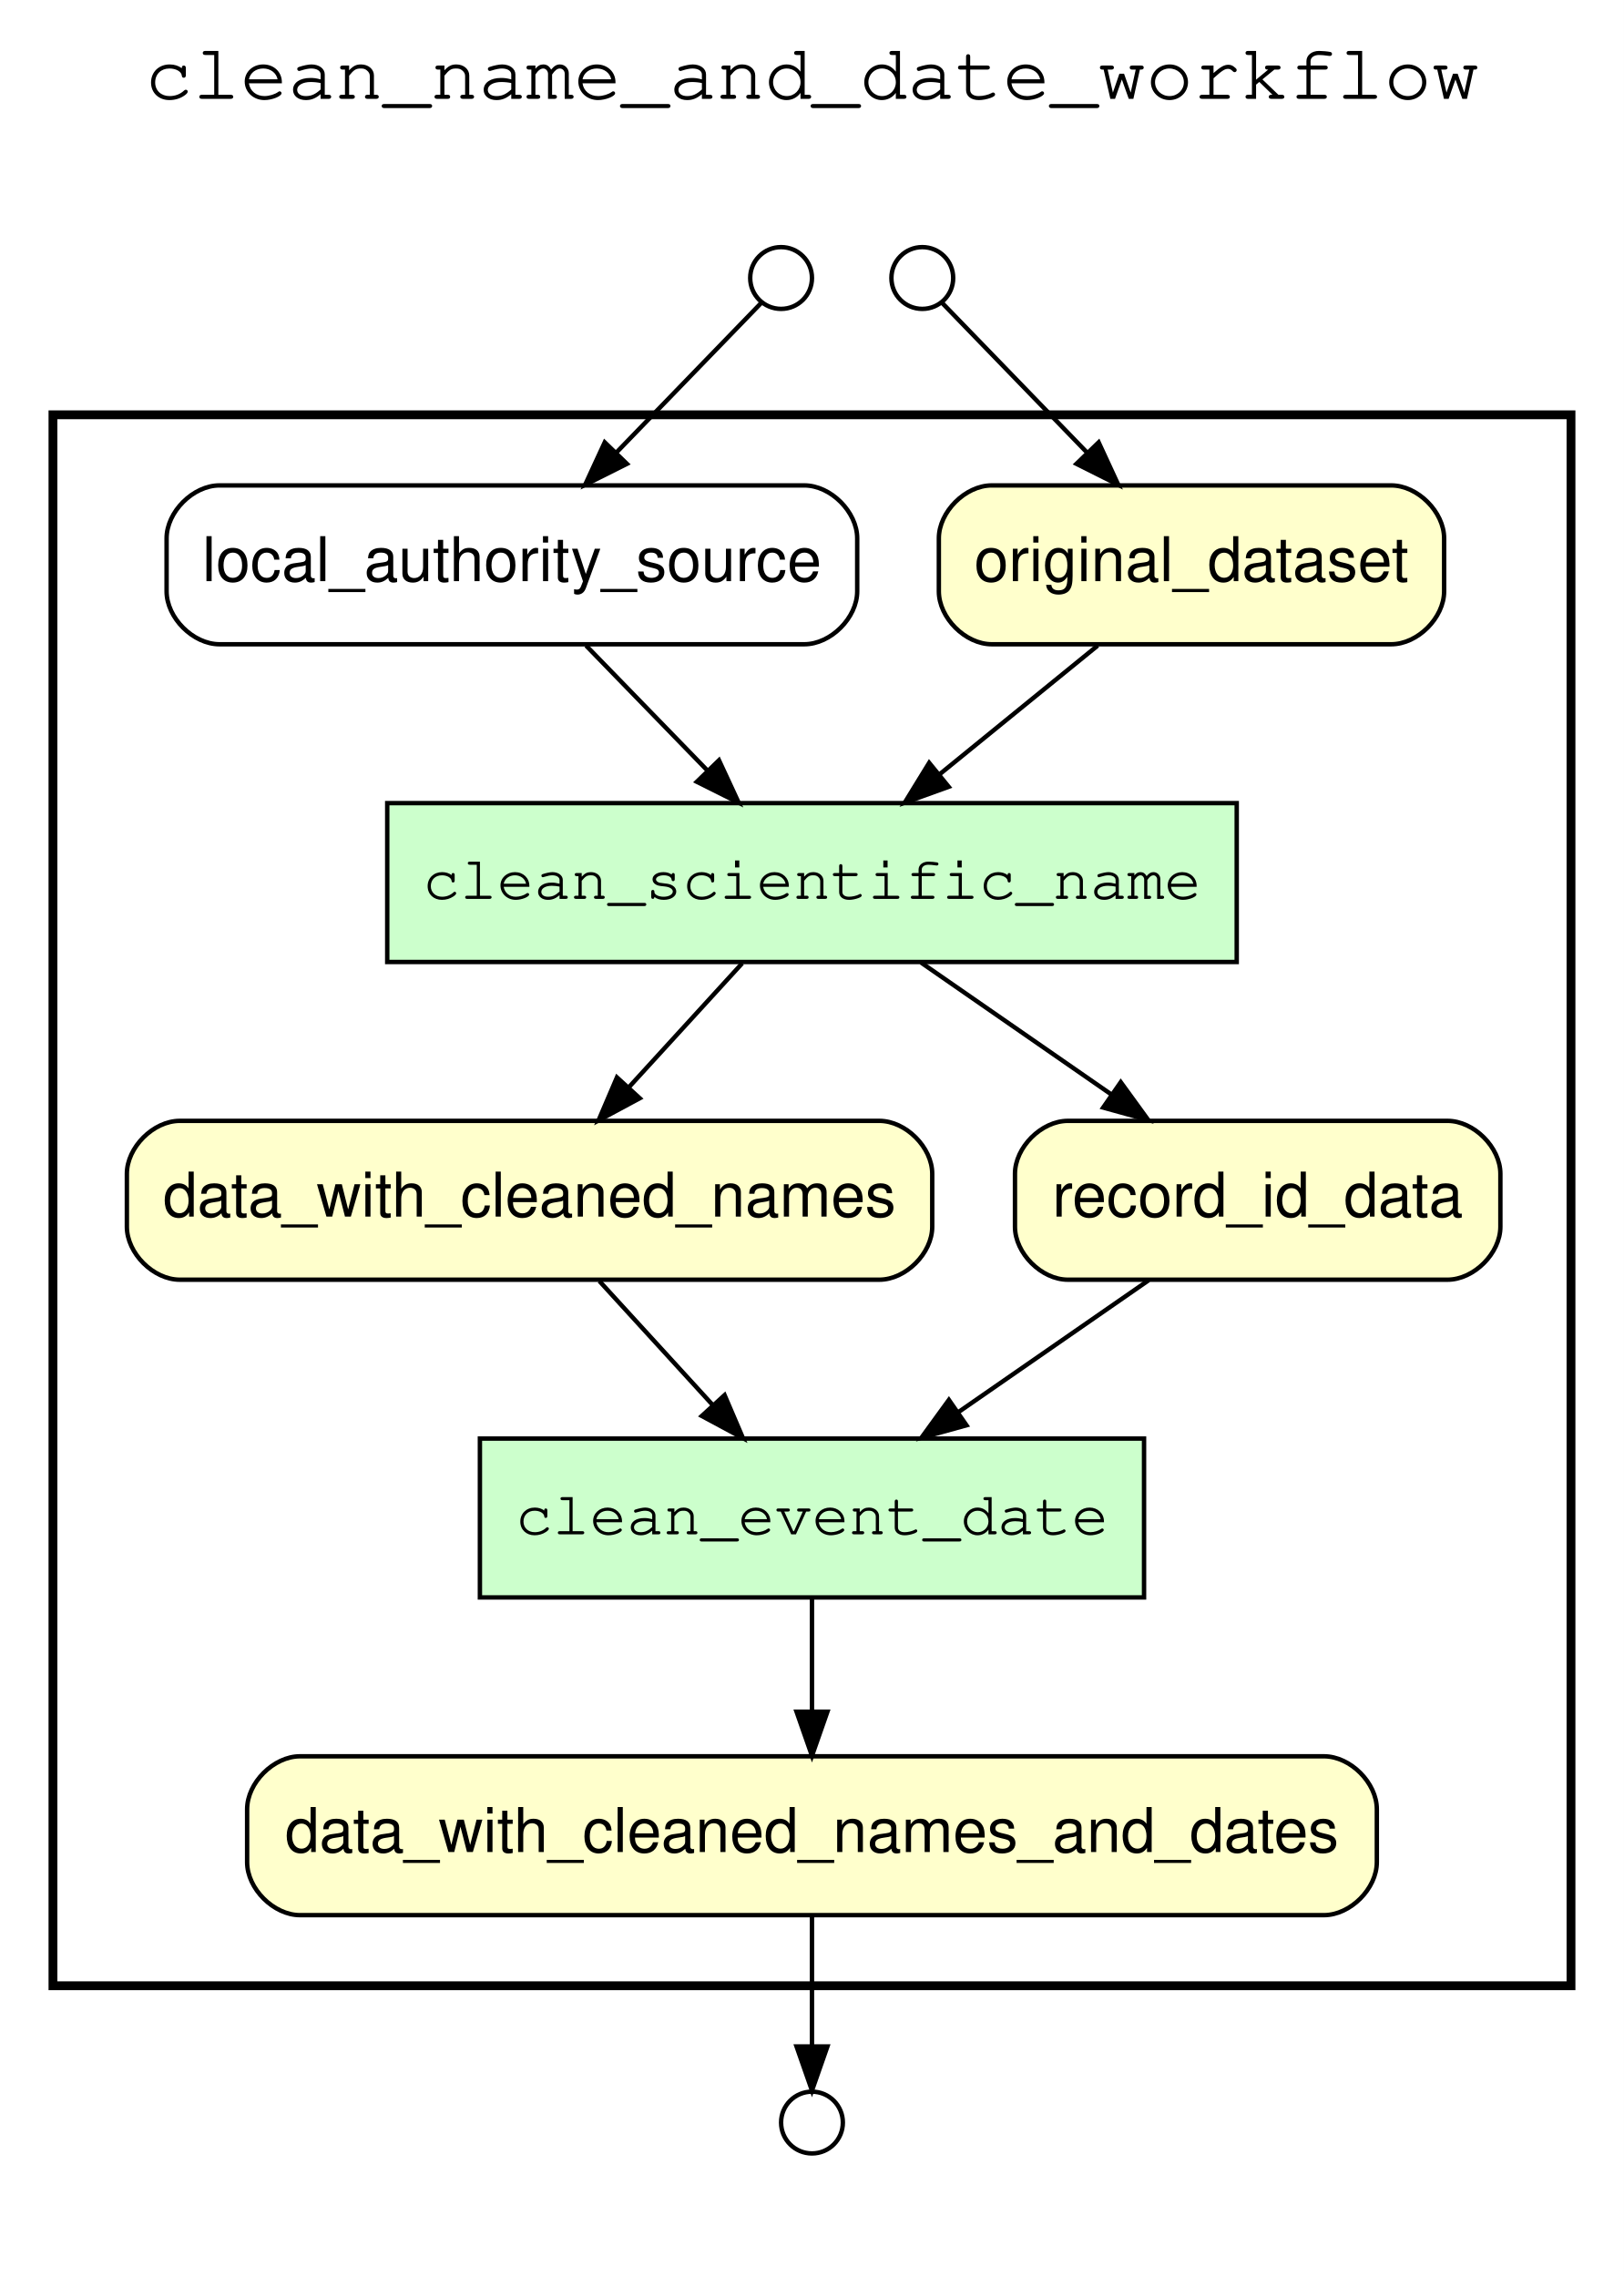
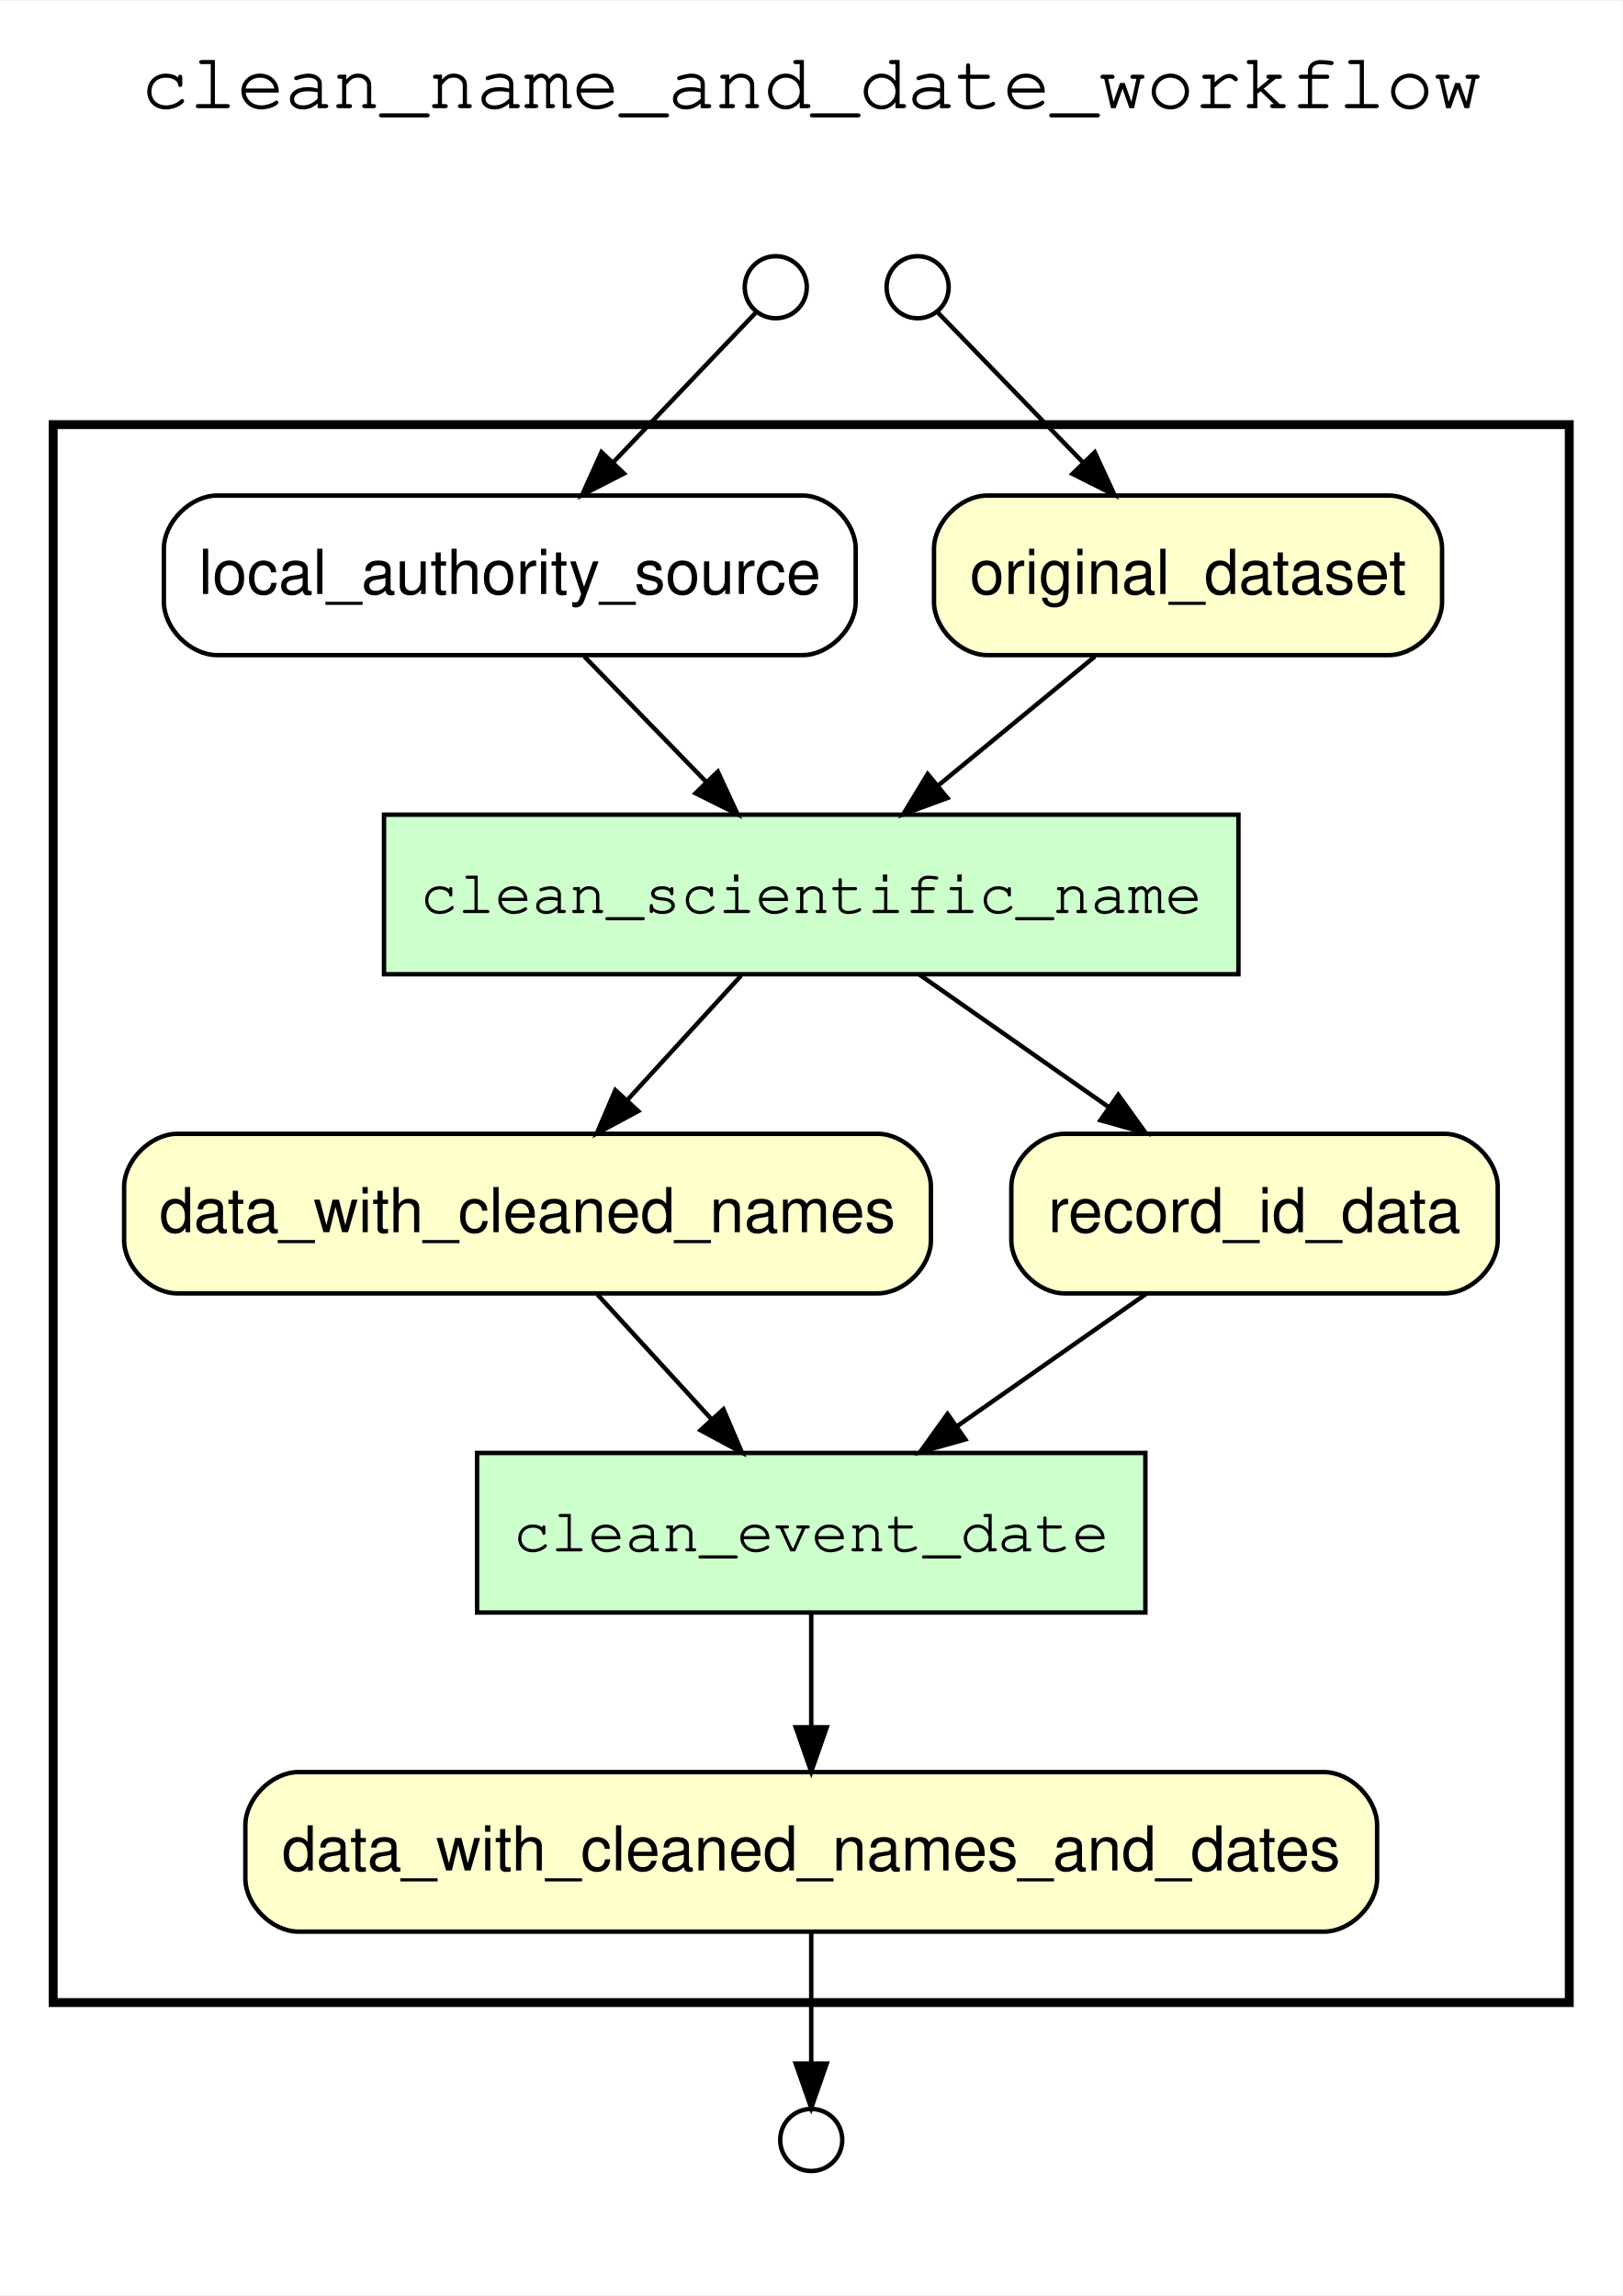
- <svg xmlns="http://www.w3.org/2000/svg" width="368pt" height="516pt" viewBox="0.00 0.00 368.00 516.00">
-   <g id="graph0" class="graph" transform="scale(1 1) rotate(0) translate(4 512)">
-     <polygon fill="white" stroke="none" points="-4,4 -4,-512 364,-512 364,4 -4,4" />
-     <text text-anchor="middle" x="180" y="-489.6" font-family="Courier,monospace" font-size="18.00">clean_name_and_date_workflow</text>
+ <svg xmlns="http://www.w3.org/2000/svg" width="366pt" height="518pt" viewBox="0.00 0.00 366.00 517.60">
+   <g id="graph0" class="graph" transform="scale(1 1) rotate(0) translate(4 513.6)">
+     <polygon fill="white" stroke="none" points="-4,4 -4,-513.6 362,-513.6 362,4 -4,4" />
+     <text text-anchor="middle" x="179" y="-489.4" font-family="Courier,monospace" font-size="18.00">clean_name_and_date_workflow</text>
+     <g id="clust1" class="cluster">
+       <polygon fill="none" stroke="black" stroke-width="2" points="8,-62 8,-418 350,-418 350,-62 8,-62" />
+     </g>
+     <g id="clust2" class="cluster">
+       <polygon fill="none" stroke="white" stroke-width="2" points="16,-70 16,-410 342,-410 342,-70 16,-70" />
+     </g>
    <g id="clust3" class="cluster">
-       <polygon fill="none" stroke="white" stroke-width="2" points="150,-426 150,-472 228,-472 228,-426 150,-426" />
+       <polygon fill="none" stroke="white" stroke-width="2" points="148,-426 148,-472 226,-472 226,-426 148,-426" />
    </g>
    <g id="clust4" class="cluster">
-       <polygon fill="none" stroke="white" stroke-width="2" points="158,-434 158,-464 220,-464 220,-434 158,-434" />
+       <polygon fill="none" stroke="white" stroke-width="2" points="156,-434 156,-464 218,-464 218,-434 156,-434" />
    </g>
    <g id="clust5" class="cluster">
-       <polygon fill="none" stroke="white" stroke-width="2" points="157,-8 157,-54 203,-54 203,-8 157,-8" />
+       <polygon fill="none" stroke="white" stroke-width="2" points="156,-8 156,-54 202,-54 202,-8 156,-8" />
    </g>
    <g id="clust6" class="cluster">
-       <polygon fill="none" stroke="white" stroke-width="2" points="165,-16 165,-46 195,-46 195,-16 165,-16" />
-     </g>
-     <g id="clust1" class="cluster">
-       <polygon fill="none" stroke="black" stroke-width="2" points="8,-62 8,-418 352,-418 352,-62 8,-62" />
-     </g>
-     <g id="clust2" class="cluster">
-       <polygon fill="none" stroke="white" stroke-width="2" points="16,-70 16,-410 344,-410 344,-70 16,-70" />
+       <polygon fill="none" stroke="white" stroke-width="2" points="164,-16 164,-46 194,-46 194,-16 164,-16" />
    </g>
    <g id="node1" class="node">
-       <polygon fill="#ccffcc" stroke="black" points="276.25,-330 83.75,-330 83.75,-294 276.25,-294 276.25,-330" />
-       <text text-anchor="middle" x="180" y="-308.3" font-family="Courier,monospace" font-size="14.00">clean_scientific_name</text>
+       <polygon fill="#ccffcc" stroke="black" points="275.371,-330 82.629,-330 82.629,-294 275.371,-294 275.371,-330" />
+       <text text-anchor="middle" x="179" y="-307.8" font-family="Courier,monospace" font-size="14.00">clean_scientific_name</text>
    </g>
    <g id="node4" class="node">
-       <path fill="#ffffcc" stroke="black" d="M195.25,-258C195.25,-258 36.75,-258 36.75,-258 30.75,-258 24.75,-252 24.75,-246 24.75,-246 24.75,-234 24.75,-234 24.75,-228 30.75,-222 36.75,-222 36.75,-222 195.25,-222 195.25,-222 201.25,-222 207.25,-228 207.25,-234 207.25,-234 207.25,-246 207.25,-246 207.25,-252 201.25,-258 195.25,-258" />
-       <text text-anchor="middle" x="116" y="-236.3" font-family="Helvetica,sans-Serif" font-size="14.00">data_with_cleaned_names</text>
+       <path fill="#ffffcc" stroke="black" d="M194.001,-258C194.001,-258 35.999,-258 35.999,-258 29.999,-258 23.999,-252 23.999,-246 23.999,-246 23.999,-234 23.999,-234 23.999,-228 29.999,-222 35.999,-222 35.999,-222 194.001,-222 194.001,-222 200.001,-222 206.001,-228 206.001,-234 206.001,-234 206.001,-246 206.001,-246 206.001,-252 200.001,-258 194.001,-258" />
+       <text text-anchor="middle" x="115" y="-235.8" font-family="Helvetica,sans-Serif" font-size="14.00">data_with_cleaned_names</text>
    </g>
    <g id="edge5" class="edge">
-       <path fill="none" stroke="black" d="M164.18,-293.697C156.43,-285.22 146.961,-274.864 138.476,-265.583" />
-       <polygon fill="black" stroke="black" points="140.969,-263.123 131.638,-258.104 135.803,-267.846 140.969,-263.123" />
+       <path fill="none" stroke="black" d="M163.18,-293.697C155.43,-285.22 145.961,-274.864 137.476,-265.583" />
+       <polygon fill="black" stroke="black" points="139.969,-263.123 130.638,-258.104 134.803,-267.846 139.969,-263.123" />
    </g>
    <g id="node5" class="node">
-       <path fill="#ffffcc" stroke="black" d="M324,-258C324,-258 238,-258 238,-258 232,-258 226,-252 226,-246 226,-246 226,-234 226,-234 226,-228 232,-222 238,-222 238,-222 324,-222 324,-222 330,-222 336,-228 336,-234 336,-234 336,-246 336,-246 336,-252 330,-258 324,-258" />
-       <text text-anchor="middle" x="281" y="-236.3" font-family="Helvetica,sans-Serif" font-size="14.00">record_id_data</text>
+       <path fill="#ffffcc" stroke="black" d="M321.862,-258C321.862,-258 236.138,-258 236.138,-258 230.138,-258 224.138,-252 224.138,-246 224.138,-246 224.138,-234 224.138,-234 224.138,-228 230.138,-222 236.138,-222 236.138,-222 321.862,-222 321.862,-222 327.862,-222 333.862,-228 333.862,-234 333.862,-234 333.862,-246 333.862,-246 333.862,-252 327.862,-258 321.862,-258" />
+       <text text-anchor="middle" x="279" y="-235.8" font-family="Helvetica,sans-Serif" font-size="14.00">record_id_data</text>
    </g>
    <g id="edge6" class="edge">
-       <path fill="none" stroke="black" d="M204.707,-293.876C217.669,-284.893 233.728,-273.763 247.765,-264.034" />
-       <polygon fill="black" stroke="black" points="249.972,-266.763 256.198,-258.19 245.985,-261.009 249.972,-266.763" />
+       <path fill="none" stroke="black" d="M203.463,-293.876C216.296,-284.893 232.196,-273.763 246.094,-264.034" />
+       <polygon fill="black" stroke="black" points="248.258,-266.792 254.443,-258.19 244.244,-261.057 248.258,-266.792" />
    </g>
    <g id="node2" class="node">
-       <polygon fill="#ccffcc" stroke="black" points="255.25,-186 104.75,-186 104.75,-150 255.25,-150 255.25,-186" />
-       <text text-anchor="middle" x="180" y="-164.3" font-family="Courier,monospace" font-size="14.00">clean_event_date</text>
+       <polygon fill="#ccffcc" stroke="black" points="254.378,-186 103.622,-186 103.622,-150 254.378,-150 254.378,-186" />
+       <text text-anchor="middle" x="179" y="-163.8" font-family="Courier,monospace" font-size="14.00">clean_event_date</text>
    </g>
    <g id="node6" class="node">
-       <path fill="#ffffcc" stroke="black" d="M296,-114C296,-114 64,-114 64,-114 58,-114 52,-108 52,-102 52,-102 52,-90 52,-90 52,-84 58,-78 64,-78 64,-78 296,-78 296,-78 302,-78 308,-84 308,-90 308,-90 308,-102 308,-102 308,-108 302,-114 296,-114" />
-       <text text-anchor="middle" x="180" y="-92.3" font-family="Helvetica,sans-Serif" font-size="14.00">data_with_cleaned_names_and_dates</text>
+       <path fill="#ffffcc" stroke="black" d="M294.652,-114C294.652,-114 63.348,-114 63.348,-114 57.348,-114 51.348,-108 51.348,-102 51.348,-102 51.348,-90 51.348,-90 51.348,-84 57.348,-78 63.348,-78 63.348,-78 294.652,-78 294.652,-78 300.652,-78 306.652,-84 306.652,-90 306.652,-90 306.652,-102 306.652,-102 306.652,-108 300.652,-114 294.652,-114" />
+       <text text-anchor="middle" x="179" y="-91.8" font-family="Helvetica,sans-Serif" font-size="14.00">data_with_cleaned_names_and_dates</text>
    </g>
    <g id="edge7" class="edge">
-       <path fill="none" stroke="black" d="M180,-149.697C180,-141.983 180,-132.712 180,-124.112" />
-       <polygon fill="black" stroke="black" points="183.5,-124.104 180,-114.104 176.5,-124.104 183.5,-124.104" />
+       <path fill="none" stroke="black" d="M179,-149.697C179,-141.983 179,-132.712 179,-124.112" />
+       <polygon fill="black" stroke="black" points="182.5,-124.104 179,-114.104 175.5,-124.104 182.5,-124.104" />
    </g>
    <g id="node3" class="node">
-       <path fill="#ffffcc" stroke="black" d="M311.25,-402C311.25,-402 220.75,-402 220.75,-402 214.75,-402 208.75,-396 208.75,-390 208.75,-390 208.75,-378 208.75,-378 208.75,-372 214.75,-366 220.75,-366 220.75,-366 311.25,-366 311.25,-366 317.25,-366 323.25,-372 323.25,-378 323.25,-378 323.25,-390 323.25,-390 323.25,-396 317.25,-402 311.25,-402" />
-       <text text-anchor="middle" x="266" y="-380.3" font-family="Helvetica,sans-Serif" font-size="14.00">original_dataset</text>
+       <path fill="#ffffcc" stroke="black" d="M309.305,-402C309.305,-402 218.695,-402 218.695,-402 212.695,-402 206.695,-396 206.695,-390 206.695,-390 206.695,-378 206.695,-378 206.695,-372 212.695,-366 218.695,-366 218.695,-366 309.305,-366 309.305,-366 315.305,-366 321.305,-372 321.305,-378 321.305,-378 321.305,-390 321.305,-390 321.305,-396 315.305,-402 309.305,-402" />
+       <text text-anchor="middle" x="264" y="-379.8" font-family="Helvetica,sans-Serif" font-size="14.00">original_dataset</text>
    </g>
    <g id="edge3" class="edge">
-       <path fill="none" stroke="black" d="M244.742,-365.697C233.911,-356.881 220.582,-346.032 208.84,-336.474" />
-       <polygon fill="black" stroke="black" points="210.979,-333.703 201.014,-330.104 206.56,-339.132 210.979,-333.703" />
+       <path fill="none" stroke="black" d="M242.989,-365.697C232.284,-356.881 219.11,-346.032 207.504,-336.474" />
+       <polygon fill="black" stroke="black" points="209.714,-333.76 199.77,-330.104 205.264,-339.163 209.714,-333.76" />
    </g>
    <g id="edge2" class="edge">
-       <path fill="none" stroke="black" d="M131.82,-221.697C139.57,-213.22 149.039,-202.864 157.524,-193.583" />
-       <polygon fill="black" stroke="black" points="160.197,-195.846 164.362,-186.104 155.031,-191.123 160.197,-195.846" />
+       <path fill="none" stroke="black" d="M130.82,-221.697C138.57,-213.22 148.039,-202.864 156.524,-193.583" />
+       <polygon fill="black" stroke="black" points="159.197,-195.846 163.362,-186.104 154.031,-191.123 159.197,-195.846" />
    </g>
    <g id="edge1" class="edge">
-       <path fill="none" stroke="black" d="M256.293,-221.876C243.331,-212.893 227.272,-201.763 213.235,-192.034" />
-       <polygon fill="black" stroke="black" points="215.015,-189.009 204.802,-186.19 211.028,-194.763 215.015,-189.009" />
+       <path fill="none" stroke="black" d="M254.537,-221.876C241.704,-212.893 225.804,-201.763 211.906,-192.034" />
+       <polygon fill="black" stroke="black" points="213.756,-189.057 203.557,-186.19 209.742,-194.792 213.756,-189.057" />
    </g>
    <g id="node10" class="node">
-       <ellipse fill="none" stroke="black" cx="180" cy="-31" rx="7" ry="7" />
+       <ellipse fill="none" stroke="black" cx="179" cy="-31" rx="7" ry="7" />
    </g>
    <g id="edge10" class="edge">
-       <path fill="none" stroke="black" d="M180,-77.785C180,-68.666 180,-57.52 180,-48.508" />
-       <polygon fill="black" stroke="black" points="183.5,-48.242 180,-38.242 176.5,-48.242 183.5,-48.242" />
+       <path fill="none" stroke="black" d="M179,-77.785C179,-68.666 179,-57.52 179,-48.508" />
+       <polygon fill="black" stroke="black" points="182.5,-48.242 179,-38.242 175.5,-48.242 182.5,-48.242" />
    </g>
    <g id="node7" class="node">
-       <path fill="#ffffff" stroke="black" d="M178.25,-402C178.25,-402 45.75,-402 45.75,-402 39.75,-402 33.75,-396 33.75,-390 33.75,-390 33.75,-378 33.75,-378 33.75,-372 39.75,-366 45.75,-366 45.75,-366 178.25,-366 178.25,-366 184.25,-366 190.25,-372 190.25,-378 190.25,-378 190.25,-390 190.25,-390 190.25,-396 184.25,-402 178.25,-402" />
-       <text text-anchor="middle" x="112" y="-380.3" font-family="Helvetica,sans-Serif" font-size="14.00">local_authority_source</text>
+       <path fill="#ffffff" stroke="black" d="M177.031,-402C177.031,-402 44.969,-402 44.969,-402 38.969,-402 32.969,-396 32.969,-390 32.969,-390 32.969,-378 32.969,-378 32.969,-372 38.969,-366 44.969,-366 44.969,-366 177.031,-366 177.031,-366 183.031,-366 189.031,-372 189.031,-378 189.031,-378 189.031,-390 189.031,-390 189.031,-396 183.031,-402 177.031,-402" />
+       <text text-anchor="middle" x="111" y="-379.8" font-family="Helvetica,sans-Serif" font-size="14.00">local_authority_source</text>
    </g>
    <g id="edge4" class="edge">
-       <path fill="none" stroke="black" d="M128.809,-365.697C137.126,-357.135 147.305,-346.656 156.39,-337.304" />
-       <polygon fill="black" stroke="black" points="158.927,-339.716 163.384,-330.104 153.906,-334.838 158.927,-339.716" />
+       <path fill="none" stroke="black" d="M127.809,-365.697C136.126,-357.135 146.305,-346.656 155.39,-337.304" />
+       <polygon fill="black" stroke="black" points="157.927,-339.716 162.384,-330.104 152.906,-334.838 157.927,-339.716" />
    </g>
    <g id="node8" class="node">
-       <ellipse fill="none" stroke="black" cx="205" cy="-449" rx="7" ry="7" />
+       <ellipse fill="none" stroke="black" cx="203" cy="-449" rx="7" ry="7" />
    </g>
    <g id="edge8" class="edge">
-       <path fill="none" stroke="black" d="M209.387,-443.469C216.283,-436.347 230.143,-422.033 242.422,-409.351" />
-       <polygon fill="black" stroke="black" points="244.963,-411.758 249.405,-402.14 239.934,-406.889 244.963,-411.758" />
+       <path fill="none" stroke="black" d="M207.387,-443.469C214.283,-436.347 228.143,-422.033 240.422,-409.351" />
+       <polygon fill="black" stroke="black" points="242.963,-411.758 247.405,-402.14 237.934,-406.889 242.963,-411.758" />
    </g>
    <g id="node9" class="node">
-       <ellipse fill="none" stroke="black" cx="173" cy="-449" rx="7" ry="7" />
+       <ellipse fill="none" stroke="black" cx="171" cy="-449" rx="7" ry="7" />
    </g>
    <g id="edge9" class="edge">
-       <path fill="none" stroke="black" d="M168.613,-443.469C161.717,-436.347 147.857,-422.033 135.578,-409.351" />
-       <polygon fill="black" stroke="black" points="138.066,-406.889 128.595,-402.14 133.037,-411.758 138.066,-406.889" />
+       <path fill="none" stroke="black" d="M166.685,-443.469C159.965,-436.413 146.524,-422.3 134.531,-409.707" />
+       <polygon fill="black" stroke="black" points="136.755,-406.967 127.323,-402.14 131.686,-411.795 136.755,-406.967" />
    </g>
  </g>
</svg>
